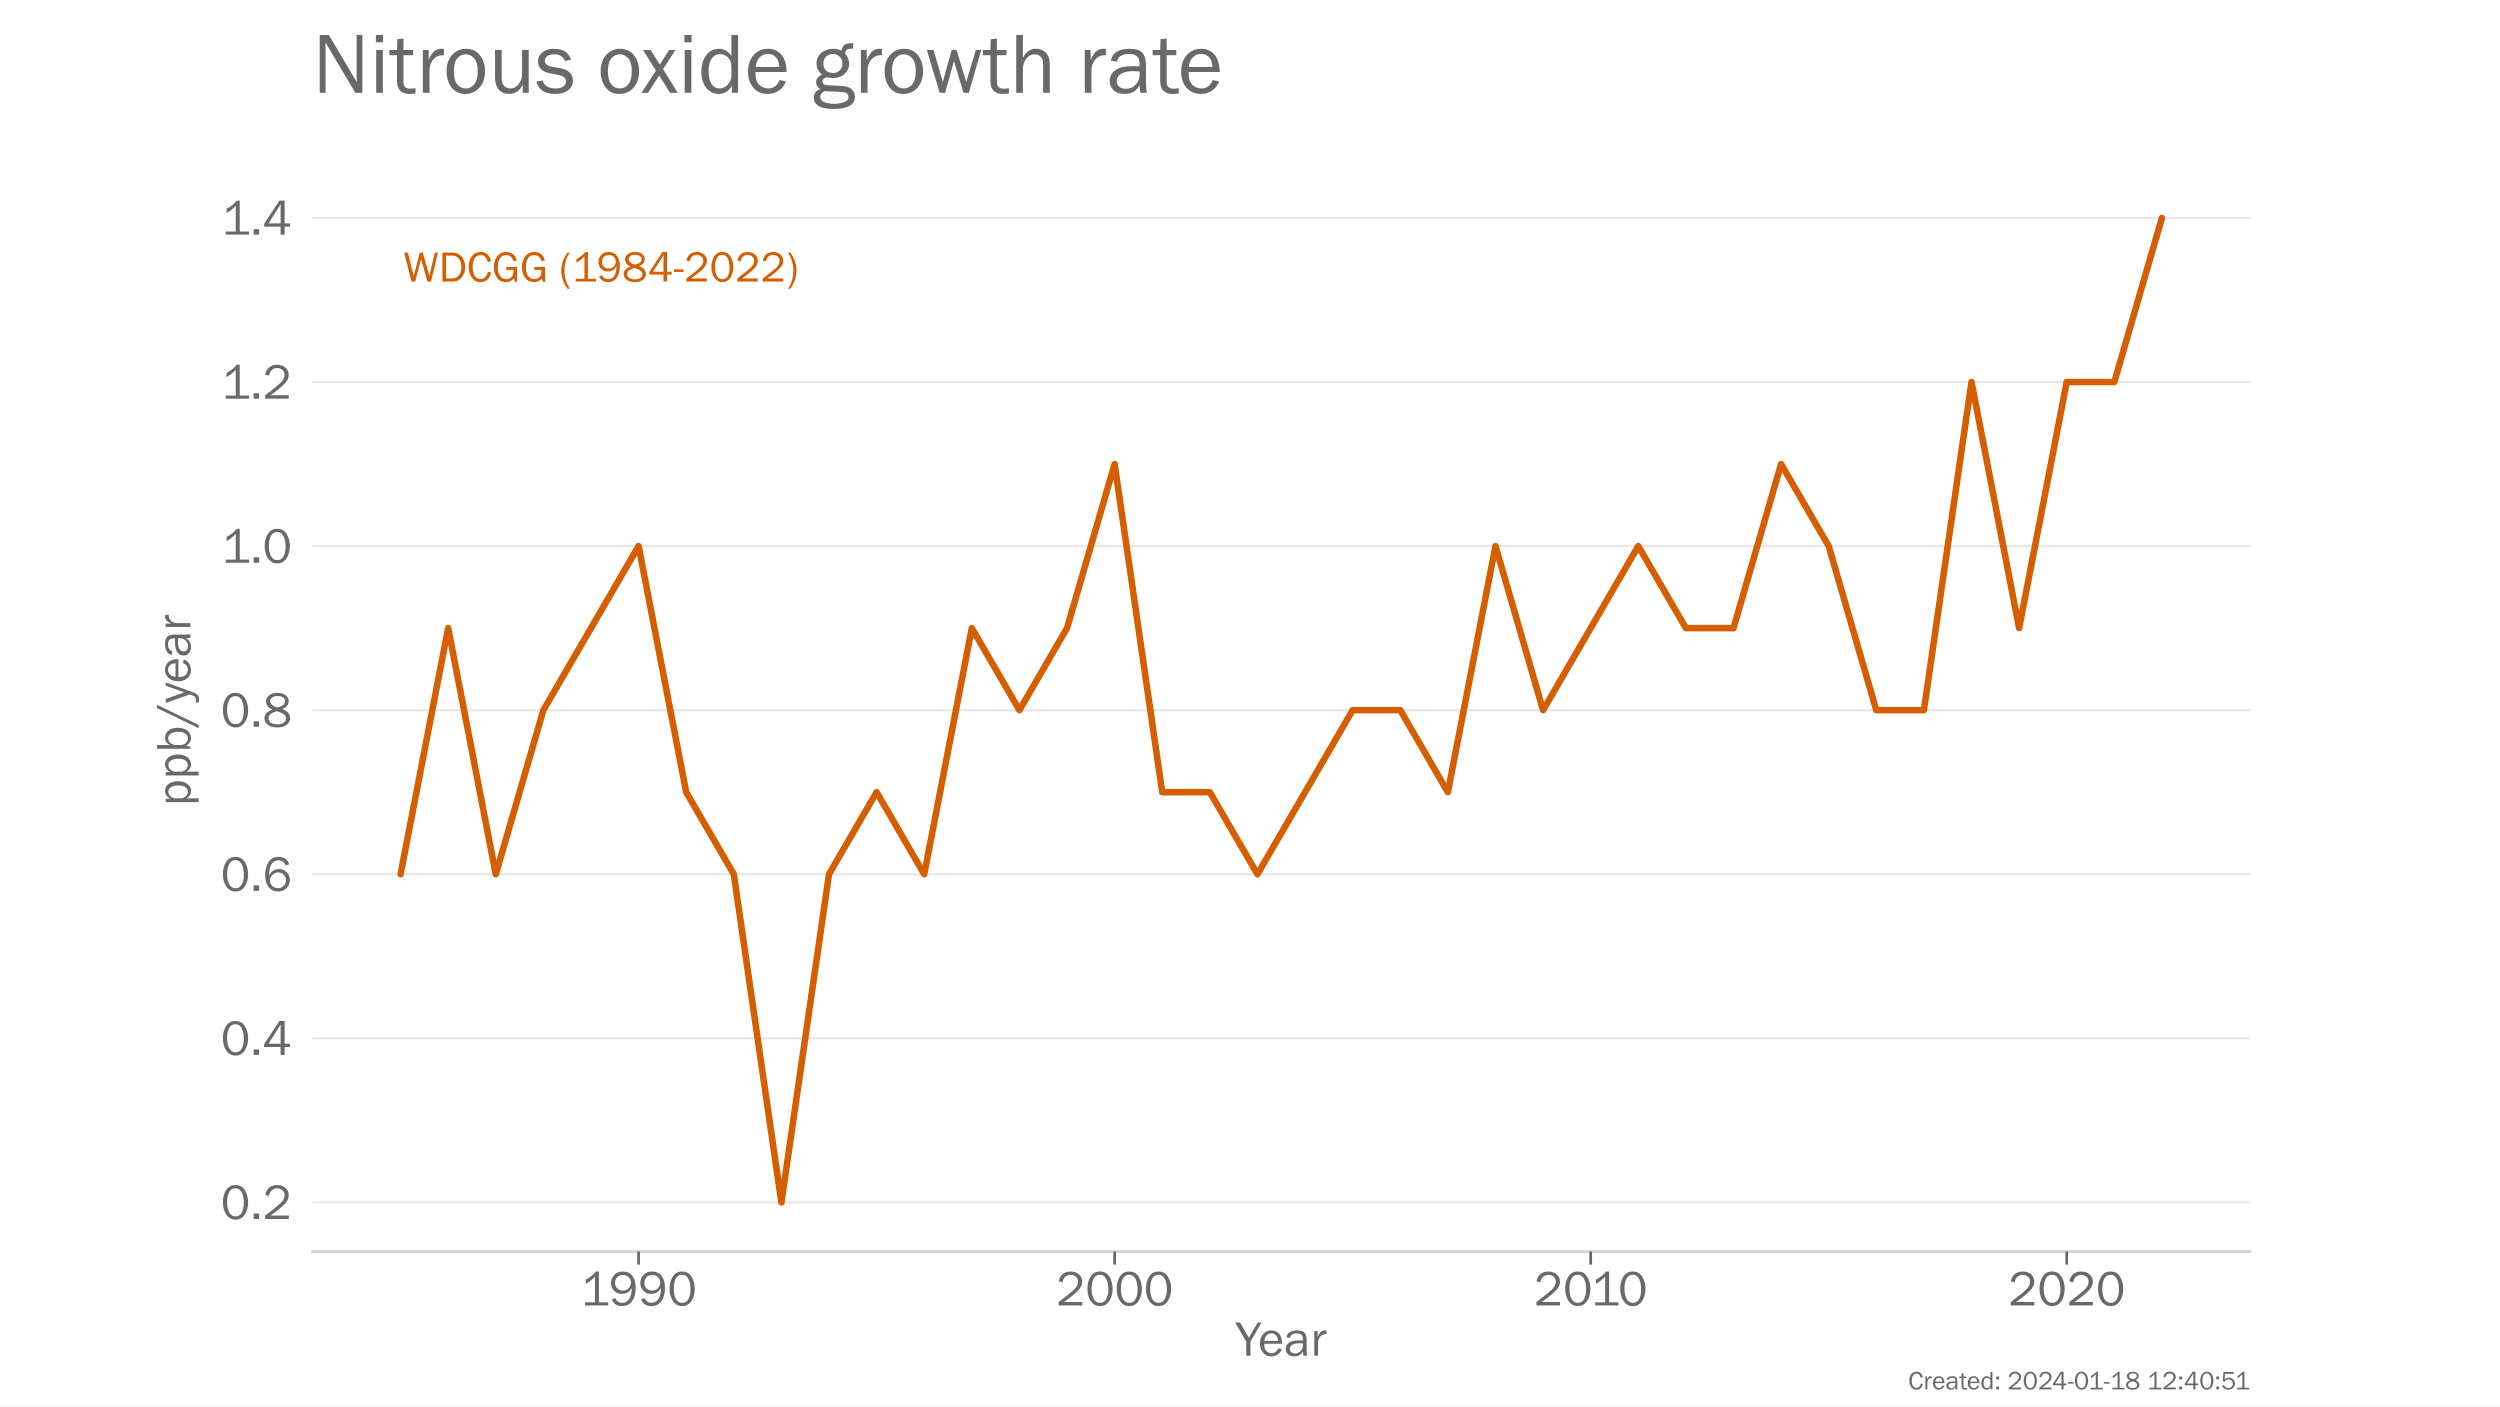
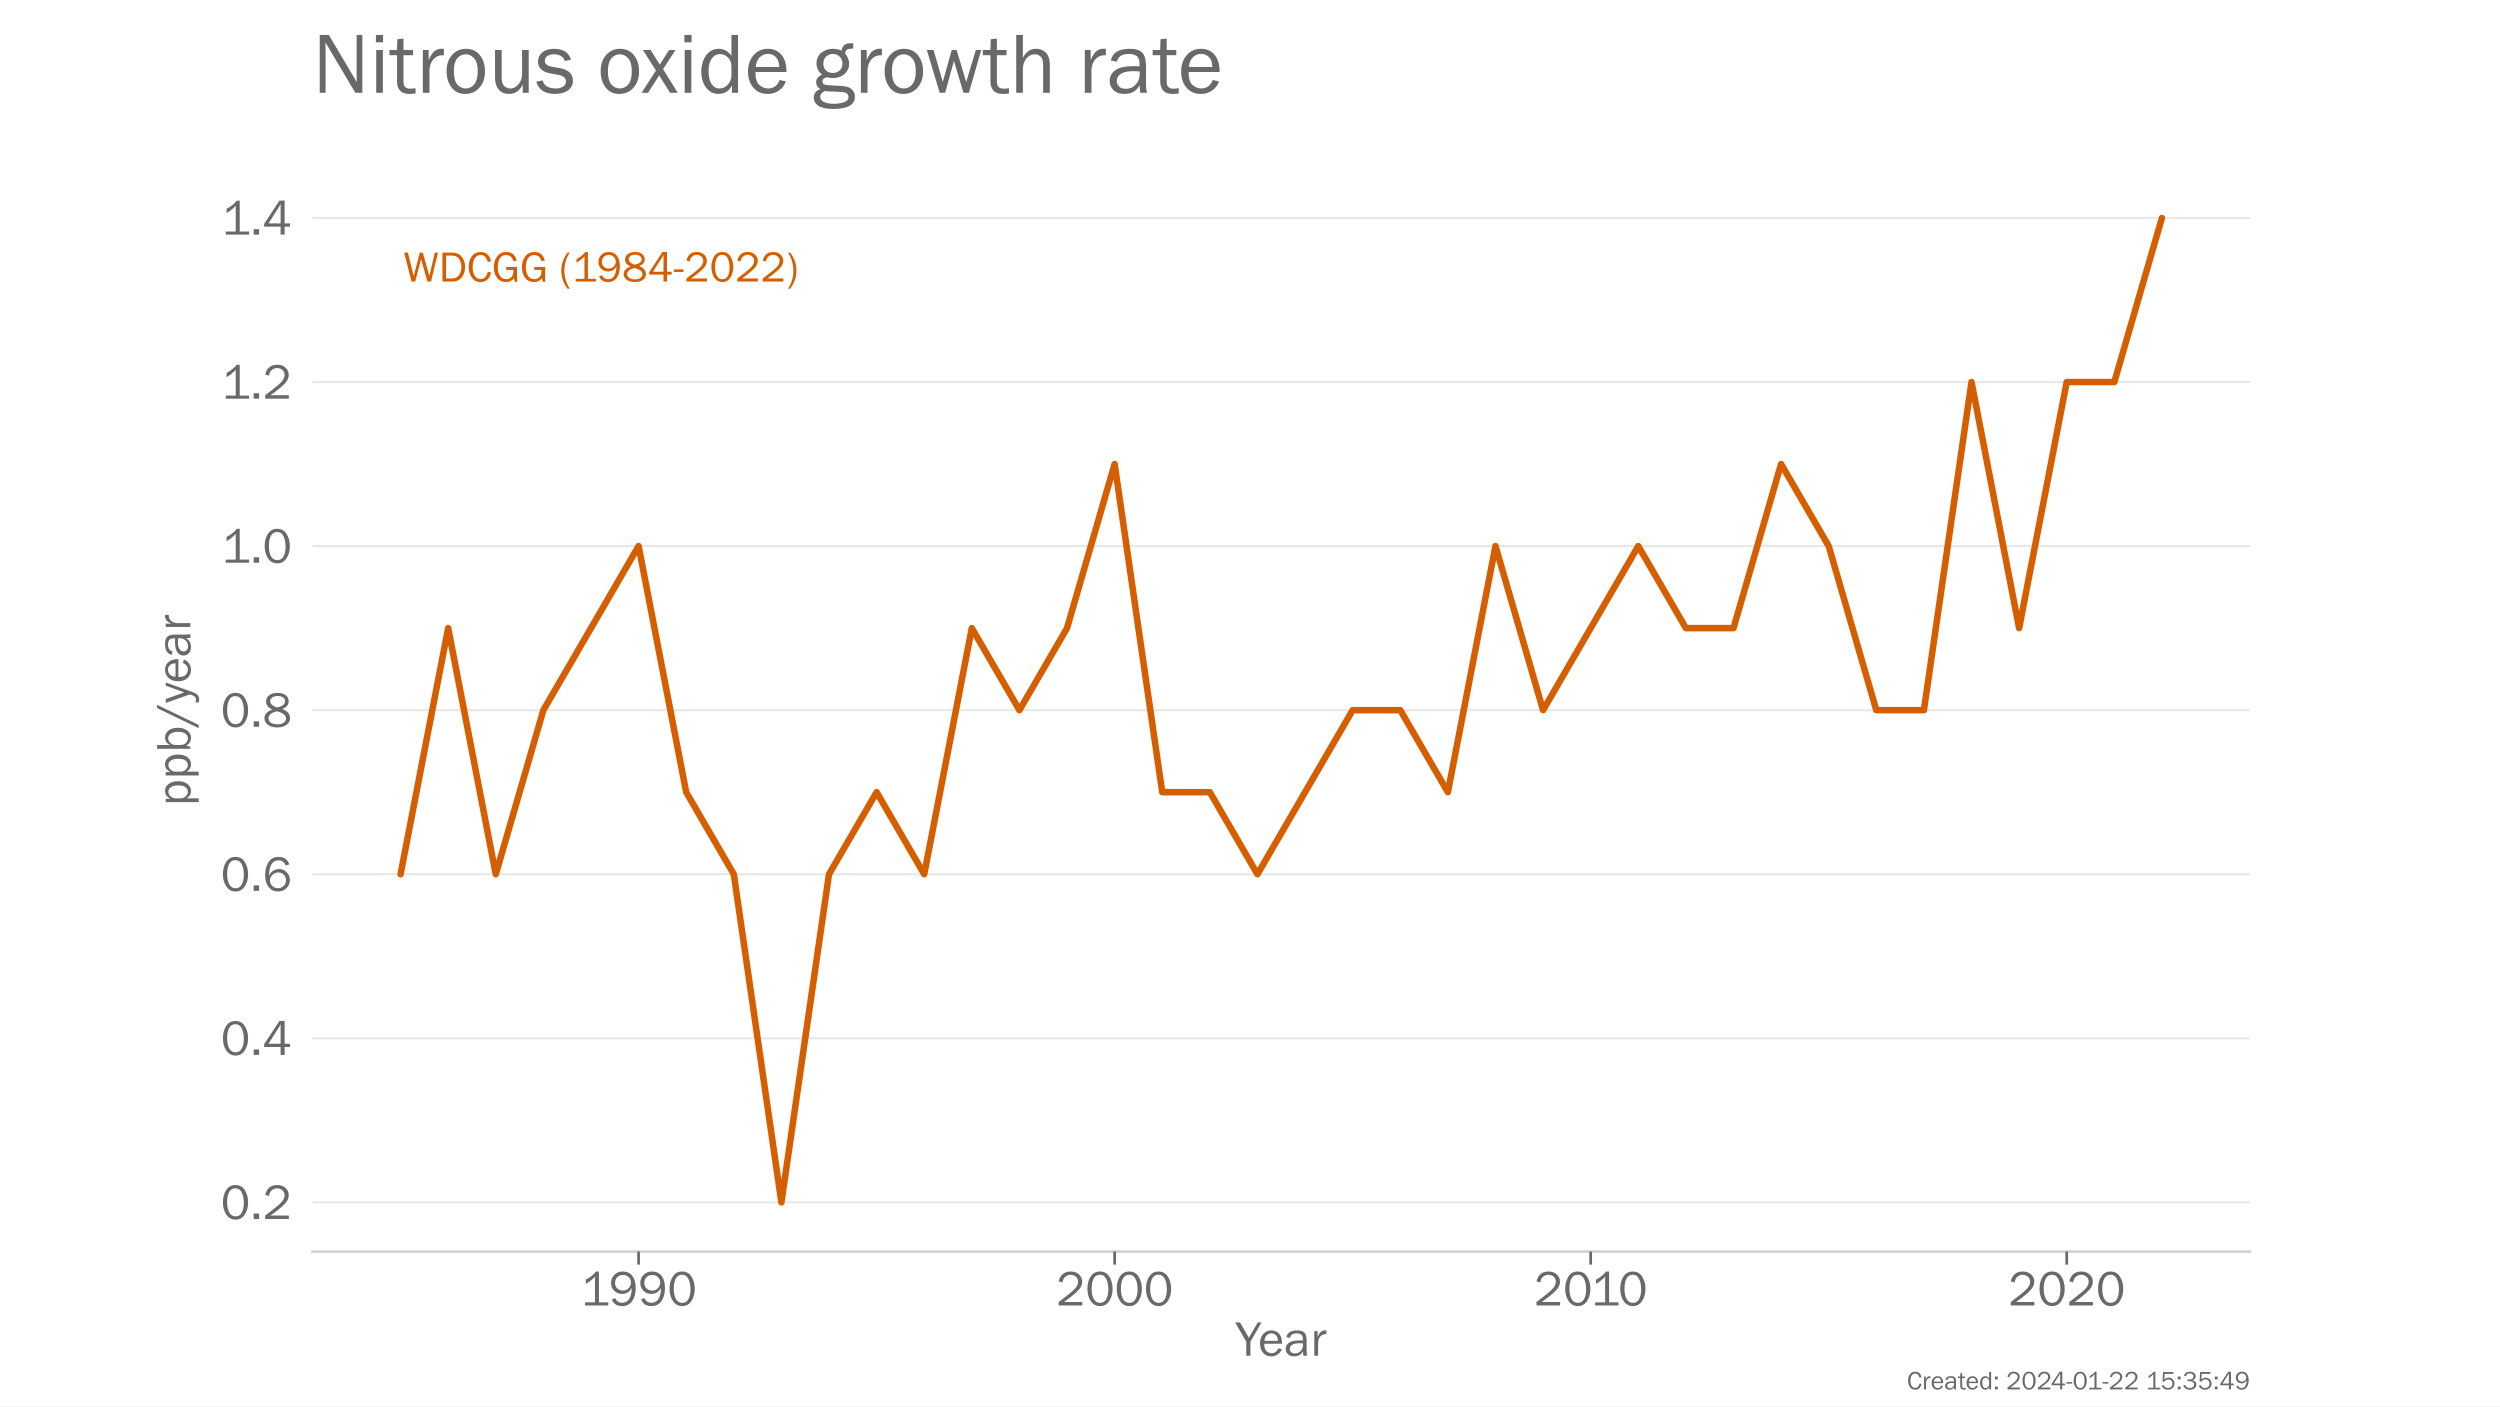
<svg xmlns="http://www.w3.org/2000/svg" xmlns:xlink="http://www.w3.org/1999/xlink" height="648pt" version="1.1" viewBox="0 0 1152 648" width="1152pt">
  <defs>
    <style type="text/css">*{stroke-linecap:butt;stroke-linejoin:round;}</style>
  </defs>
  <g id="figure_1">
    <g id="patch_1">
      <path d="M 0 648  L 1152 648  L 1152 0  L 0 0  z " style="fill:#ffffff;" />
    </g>
    <g id="axes_1">
      <g id="patch_2">
        <path d="M 144 576.72  L 1036.8 576.72  L 1036.8 77.76  L 144 77.76  z " style="fill:none;" />
      </g>
      <g id="patch_3">
        <path d="M 144 576.72  L 1036.8 576.72  " style="fill:none;stroke:#d3d3d3;stroke-linecap:square;stroke-linejoin:miter;stroke-width:1.25;" />
      </g>
      <g id="matplotlib.axis_1">
        <g id="xtick_1">
          <g id="line2d_1">
            <defs>
-               <path d="M 0 0  L 0 6  " id="m89093db802" style="stroke:#696969;stroke-width:1.25;" />
+               <path d="M 0 0  L 0 6  " id="m2afaa3d322" style="stroke:#696969;stroke-width:1.25;" />
            </defs>
            <g>
-               <use style="fill:#696969;stroke:#696969;stroke-width:1.25;" x="294.262" xlink:href="#m89093db802" y="576.72" />
+               <use style="fill:#696969;stroke:#696969;stroke-width:1.25;" x="294.262" xlink:href="#m2afaa3d322" y="576.72" />
            </g>
          </g>
          <g id="text_1">
            <g style="fill:#696969;" transform="translate(267.4458 601.5509)scale(0.23 -0.23)">
              <defs>
                <path d="M 55.859 6.203  L 55.859 0  L 9.188 0  L 9.188 6.203  L 29.203 6.203  L 29.203 57.672  Q 20.359 48.438 10.844 43.266  L 10.844 51.656  Q 23.969 58.547 31.203 68.016  L 37.156 68.016  L 37.156 6.203  z " id="FranklinGothic-Book-49" />
                <path d="M 5.719 12.156  L 12.406 14.594  Q 16.547 5.375 26.375 5.375  Q 35.891 5.375 40.703 13.375  Q 45.516 21.391 45.656 35.109  Q 39.109 23.094 25.984 23.094  Q 16.703 23.094 10.406 29.422  Q 4.109 35.75 4.109 45.062  Q 4.109 54.547 10.719 61.281  Q 17.328 68.016 27.594 68.016  Q 40.141 68.016 46.828 59.203  Q 53.516 50.391 53.516 34.969  Q 53.516 18.75 46.438 8.719  Q 39.359 -1.312 26.266 -1.312  Q 10.984 -1.312 5.719 12.156  z M 27.828 29.781  Q 34.719 29.781 39.375 34.594  Q 44.047 39.406 44.047 45.844  Q 44.047 52.094 39.625 56.578  Q 35.203 61.078 27.984 61.078  Q 20.656 61.078 16.406 56.469  Q 12.156 51.859 12.156 45.219  Q 12.156 38.094 16.859 33.938  Q 21.578 29.781 27.828 29.781  z " id="FranklinGothic-Book-57" />
                <path d="M 29.391 -1.312  Q 17.875 -1.312 10.984 8.672  Q 4.109 18.656 4.109 33.453  Q 4.109 48 10.641 58  Q 17.188 68.016 29.156 68.016  Q 41.656 68.016 48.125 57.562  Q 54.594 47.125 54.594 33.062  Q 54.594 19.281 47.953 8.984  Q 41.312 -1.312 29.391 -1.312  z M 29.438 5.219  Q 37.891 5.219 41.938 12.859  Q 46 20.516 46 32.078  Q 46 44.734 41.844 53.125  Q 37.703 61.531 29.047 61.531  Q 20.703 61.531 16.625 53.859  Q 12.547 46.188 12.547 33.688  Q 12.547 20.703 16.844 12.953  Q 21.141 5.219 29.438 5.219  z " id="FranklinGothic-Book-48" />
              </defs>
              <use xlink:href="#FranklinGothic-Book-49" />
              <use x="57.268" xlink:href="#FranklinGothic-Book-57" />
              <use x="115.91" xlink:href="#FranklinGothic-Book-57" />
              <use x="174.553" xlink:href="#FranklinGothic-Book-48" />
            </g>
          </g>
        </g>
        <g id="xtick_2">
          <g id="line2d_2">
            <g>
-               <use style="fill:#696969;stroke:#696969;stroke-width:1.25;" x="513.624" xlink:href="#m89093db802" y="576.72" />
+               <use style="fill:#696969;stroke:#696969;stroke-width:1.25;" x="513.624" xlink:href="#m2afaa3d322" y="576.72" />
            </g>
          </g>
          <g id="text_2">
            <g style="fill:#696969;" transform="translate(486.6489 601.5509)scale(0.23 -0.23)">
              <defs>
                <path d="M 52.484 6.938  L 52.484 0  L 5.172 0  L 5.172 6.938  Q 33.203 27.938 38.594 34.594  Q 44 41.266 44 47.797  Q 44 53.906 39.453 57.656  Q 34.906 61.422 29 61.422  Q 22.906 61.422 18.219 57.297  Q 13.531 53.172 12.938 46.094  L 5.172 48.438  Q 10.062 68.016 29.109 68.016  Q 39.406 68.016 45.844 62.156  Q 52.297 56.297 52.297 47.859  Q 52.297 42.047 49.234 36.672  Q 46.188 31.297 37.688 23.828  Q 29.203 16.359 15.719 6.938  z " id="FranklinGothic-Book-50" />
              </defs>
              <use xlink:href="#FranklinGothic-Book-50" />
              <use x="58.643" xlink:href="#FranklinGothic-Book-48" />
              <use x="117.285" xlink:href="#FranklinGothic-Book-48" />
              <use x="175.928" xlink:href="#FranklinGothic-Book-48" />
            </g>
          </g>
        </g>
        <g id="xtick_3">
          <g id="line2d_3">
            <g>
-               <use style="fill:#696969;stroke:#696969;stroke-width:1.25;" x="732.985" xlink:href="#m89093db802" y="576.72" />
+               <use style="fill:#696969;stroke:#696969;stroke-width:1.25;" x="732.985" xlink:href="#m2afaa3d322" y="576.72" />
            </g>
          </g>
          <g id="text_3">
            <g style="fill:#696969;" transform="translate(706.8151 601.5509)scale(0.23 -0.23)">
              <use xlink:href="#FranklinGothic-Book-50" />
              <use x="58.643" xlink:href="#FranklinGothic-Book-48" />
              <use x="113.535" xlink:href="#FranklinGothic-Book-49" />
              <use x="168.928" xlink:href="#FranklinGothic-Book-48" />
            </g>
          </g>
        </g>
        <g id="xtick_4">
          <g id="line2d_4">
            <g>
-               <use style="fill:#696969;stroke:#696969;stroke-width:1.25;" x="952.346" xlink:href="#m89093db802" y="576.72" />
+               <use style="fill:#696969;stroke:#696969;stroke-width:1.25;" x="952.346" xlink:href="#m2afaa3d322" y="576.72" />
            </g>
          </g>
          <g id="text_4">
            <g style="fill:#696969;" transform="translate(925.3713 601.5509)scale(0.23 -0.23)">
              <use xlink:href="#FranklinGothic-Book-50" />
              <use x="58.643" xlink:href="#FranklinGothic-Book-48" />
              <use x="117.285" xlink:href="#FranklinGothic-Book-50" />
              <use x="175.928" xlink:href="#FranklinGothic-Book-48" />
            </g>
          </g>
        </g>
        <g id="text_5">
          <g style="fill:#696969;" transform="translate(569.3658 624.7128)scale(0.23 -0.23)">
            <defs>
              <path d="M 52 66.656  L 29.688 28.031  L 29.688 0  L 21.344 0  L 21.344 28.031  L -0.984 66.656  L 8.844 66.656  L 26.562 35.984  L 44.391 66.656  z " id="FranklinGothic-Book-89" />
              <path d="M 40.234 14.703  L 47.359 13.234  Q 45.406 6.938 39.734 2.812  Q 34.078 -1.312 26.422 -1.312  Q 16.312 -1.312 10.062 5.781  Q 3.812 12.891 3.812 24.422  Q 3.812 36.188 10.297 43.438  Q 16.797 50.688 26.609 50.688  Q 36.281 50.688 42.156 44  Q 48.047 37.312 48.188 23.969  L 12.359 23.969  Q 12.359 12.797 17.047 8.891  Q 21.734 4.984 26.953 4.984  Q 36.375 4.984 40.234 14.703  z M 39.797 29.688  Q 39.703 33.844 38.422 37.062  Q 37.156 40.281 34.125 42.547  Q 31.109 44.828 26.859 44.828  Q 21.141 44.828 17.156 40.719  Q 13.188 36.625 12.703 29.688  z " id="FranklinGothic-Book-101" />
              <path d="M 46.297 0  L 38.672 0  Q 38.234 2.344 37.797 8.891  Q 32.719 -1.312 20.516 -1.312  Q 12.203 -1.312 7.766 3.078  Q 3.328 7.469 3.328 13.625  Q 3.328 21.094 9.672 25.906  Q 16.016 30.719 31.25 30.719  Q 33.297 30.719 37.797 30.516  Q 37.797 36.375 36.891 38.984  Q 35.984 41.609 33.047 43.172  Q 30.125 44.734 25.344 44.734  Q 13.672 44.734 11.766 35.844  L 4.688 37.062  Q 7.281 50.688 26.469 50.688  Q 36.672 50.688 40.938 46.172  Q 45.219 41.656 45.219 30.516  L 45.219 9.578  Q 45.219 4.344 46.297 0  z M 37.797 24.656  Q 33.109 24.953 30.672 24.953  Q 21.578 24.953 16.547 21.969  Q 11.531 19 11.531 13.281  Q 11.531 9.672 14.234 7.125  Q 16.938 4.594 22.078 4.594  Q 29 4.594 33.469 9.625  Q 37.938 14.656 37.938 21.438  Q 37.938 22.797 37.797 24.656  z " id="FranklinGothic-Book-97" />
              <path d="M 15.328 0  L 7.672 0  L 7.672 49.312  L 14.406 49.312  L 14.406 37.797  Q 17.969 45.953 21.547 48.359  Q 25.141 50.781 28.906 50.781  Q 30.078 50.781 31.938 50.594  L 31.938 43.266  L 30.375 43.266  Q 24.031 43.266 19.828 38.531  Q 15.625 33.797 15.328 26.078  z " id="FranklinGothic-Book-114" />
            </defs>
            <use xlink:href="#FranklinGothic-Book-89" />
            <use x="45.025" xlink:href="#FranklinGothic-Book-101" />
            <use x="97.076" xlink:href="#FranklinGothic-Book-97" />
            <use x="149.957" xlink:href="#FranklinGothic-Book-114" />
          </g>
        </g>
      </g>
      <g id="matplotlib.axis_2">
        <g id="ytick_1">
          <g id="line2d_5">
-             <path clip-path="url(#pbe917a6048)" d="M 144 554.04  L 1036.8 554.04  " style="fill:none;stroke:#d3d3d3;stroke-linecap:round;stroke-opacity:0.5;" />
+             <path clip-path="url(#pf02533c7b8)" d="M 144 554.04  L 1036.8 554.04  " style="fill:none;stroke:#d3d3d3;stroke-linecap:round;stroke-opacity:0.5;" />
          </g>
          <g id="text_6">
            <g style="fill:#696969;" transform="translate(101.7753 561.7055)scale(0.23 -0.23)">
              <defs>
                <path d="M 17.969 10.938  L 17.969 0  L 7.078 0  L 7.078 10.938  z " id="FranklinGothic-Book-46" />
              </defs>
              <use xlink:href="#FranklinGothic-Book-48" />
              <use x="58.643" xlink:href="#FranklinGothic-Book-46" />
              <use x="83.643" xlink:href="#FranklinGothic-Book-50" />
            </g>
          </g>
        </g>
        <g id="ytick_2">
          <g id="line2d_6">
-             <path clip-path="url(#pbe917a6048)" d="M 144 478.44  L 1036.8 478.44  " style="fill:none;stroke:#d3d3d3;stroke-linecap:round;stroke-opacity:0.5;" />
+             <path clip-path="url(#pf02533c7b8)" d="M 144 478.44  L 1036.8 478.44  " style="fill:none;stroke:#d3d3d3;stroke-linecap:round;stroke-opacity:0.5;" />
          </g>
          <g id="text_7">
            <g style="fill:#696969;" transform="translate(101.7753 486.1055)scale(0.23 -0.23)">
              <defs>
                <path d="M 44.094 0  L 36.031 0  L 36.031 15.875  L 3.078 15.875  L 3.078 21.484  L 33.641 68.062  L 44.094 68.062  L 44.094 22.469  L 54.891 22.469  L 54.891 15.875  L 44.094 15.875  z M 36.031 22.469  L 36.031 54  Q 36.031 57.422 36.188 61.375  Q 34.078 57.516 32.562 55.125  L 11.766 22.469  z " id="FranklinGothic-Book-52" />
              </defs>
              <use xlink:href="#FranklinGothic-Book-48" />
              <use x="58.643" xlink:href="#FranklinGothic-Book-46" />
              <use x="83.643" xlink:href="#FranklinGothic-Book-52" />
            </g>
          </g>
        </g>
        <g id="ytick_3">
          <g id="line2d_7">
-             <path clip-path="url(#pbe917a6048)" d="M 144 402.84  L 1036.8 402.84  " style="fill:none;stroke:#d3d3d3;stroke-linecap:round;stroke-opacity:0.5;" />
+             <path clip-path="url(#pf02533c7b8)" d="M 144 402.84  L 1036.8 402.84  " style="fill:none;stroke:#d3d3d3;stroke-linecap:round;stroke-opacity:0.5;" />
          </g>
          <g id="text_8">
            <g style="fill:#696969;" transform="translate(101.7753 410.5055)scale(0.23 -0.23)">
              <defs>
                <path d="M 53.562 53.031  L 46.047 50.984  Q 42.188 61.141 31.984 61.141  Q 13.234 61.141 12.797 30.125  Q 15.766 37.016 21.234 40.328  Q 26.703 43.656 32.812 43.656  Q 42.094 43.656 48.359 37.188  Q 54.641 30.719 54.641 21.688  Q 54.641 12.312 47.969 5.5  Q 41.312 -1.312 30.906 -1.312  Q 19.094 -1.312 12.078 7.594  Q 5.078 16.5 5.078 31.844  Q 5.078 46.828 11.688 57.422  Q 18.312 68.016 32.172 68.016  Q 48.141 68.016 53.562 53.031  z M 30.766 5.375  Q 37.844 5.375 42.359 10.031  Q 46.875 14.703 46.875 21.234  Q 46.875 27.688 42.453 32.297  Q 38.031 36.922 31.5 36.922  Q 24.75 36.922 19.719 32.078  Q 14.703 27.25 14.703 20.75  Q 14.703 14.75 19.188 10.062  Q 23.688 5.375 30.766 5.375  z " id="FranklinGothic-Book-54" />
              </defs>
              <use xlink:href="#FranklinGothic-Book-48" />
              <use x="58.643" xlink:href="#FranklinGothic-Book-46" />
              <use x="83.643" xlink:href="#FranklinGothic-Book-54" />
            </g>
          </g>
        </g>
        <g id="ytick_4">
          <g id="line2d_8">
-             <path clip-path="url(#pbe917a6048)" d="M 144 327.24  L 1036.8 327.24  " style="fill:none;stroke:#d3d3d3;stroke-linecap:round;stroke-opacity:0.5;" />
+             <path clip-path="url(#pf02533c7b8)" d="M 144 327.24  L 1036.8 327.24  " style="fill:none;stroke:#d3d3d3;stroke-linecap:round;stroke-opacity:0.5;" />
          </g>
          <g id="text_9">
            <g style="fill:#696969;" transform="translate(101.7753 334.9055)scale(0.23 -0.23)">
              <defs>
                <path d="M 19.484 34.578  Q 6.844 40.094 6.844 50.594  Q 6.844 58.203 13.141 63.109  Q 19.438 68.016 29.828 68.016  Q 40.094 68.016 46.141 63.297  Q 52.203 58.594 52.203 50.984  Q 52.203 40.375 39.266 35.797  Q 49.703 30.953 52.359 26.453  Q 55.031 21.969 55.031 17.484  Q 55.031 9.469 48.219 4.078  Q 41.406 -1.312 29.734 -1.312  Q 17.281 -1.312 10.438 4.172  Q 3.609 9.672 3.609 17.234  Q 3.609 28.516 19.484 34.578  z M 29.594 38.719  Q 37.984 40.969 41.453 43.891  Q 44.922 46.828 44.922 51.219  Q 44.922 56.344 40.797 59  Q 36.672 61.672 29.938 61.672  Q 23.484 61.672 19.375 58.859  Q 15.281 56.062 15.281 51.312  Q 15.281 46.625 19.844 43.203  Q 24.422 39.797 29.594 38.719  z M 28.656 31.062  Q 11.766 27.047 11.766 16.938  Q 11.766 11.672 16.375 8.328  Q 21 4.984 29.984 4.984  Q 37.594 4.984 42.234 8.25  Q 46.875 11.531 46.875 16.609  Q 46.875 26.312 28.656 31.062  z " id="FranklinGothic-Book-56" />
              </defs>
              <use xlink:href="#FranklinGothic-Book-48" />
              <use x="58.643" xlink:href="#FranklinGothic-Book-46" />
              <use x="83.643" xlink:href="#FranklinGothic-Book-56" />
            </g>
          </g>
        </g>
        <g id="ytick_5">
          <g id="line2d_9">
-             <path clip-path="url(#pbe917a6048)" d="M 144 251.64  L 1036.8 251.64  " style="fill:none;stroke:#d3d3d3;stroke-linecap:round;stroke-opacity:0.5;" />
+             <path clip-path="url(#pf02533c7b8)" d="M 144 251.64  L 1036.8 251.64  " style="fill:none;stroke:#d3d3d3;stroke-linecap:round;stroke-opacity:0.5;" />
          </g>
          <g id="text_10">
            <g style="fill:#696969;" transform="translate(101.9191 259.3055)scale(0.23 -0.23)">
              <use xlink:href="#FranklinGothic-Book-49" />
              <use x="58.018" xlink:href="#FranklinGothic-Book-46" />
              <use x="83.018" xlink:href="#FranklinGothic-Book-48" />
            </g>
          </g>
        </g>
        <g id="ytick_6">
          <g id="line2d_10">
-             <path clip-path="url(#pbe917a6048)" d="M 144 176.04  L 1036.8 176.04  " style="fill:none;stroke:#d3d3d3;stroke-linecap:round;stroke-opacity:0.5;" />
+             <path clip-path="url(#pf02533c7b8)" d="M 144 176.04  L 1036.8 176.04  " style="fill:none;stroke:#d3d3d3;stroke-linecap:round;stroke-opacity:0.5;" />
          </g>
          <g id="text_11">
            <g style="fill:#696969;" transform="translate(101.9191 183.7055)scale(0.23 -0.23)">
              <use xlink:href="#FranklinGothic-Book-49" />
              <use x="58.018" xlink:href="#FranklinGothic-Book-46" />
              <use x="83.018" xlink:href="#FranklinGothic-Book-50" />
            </g>
          </g>
        </g>
        <g id="ytick_7">
          <g id="line2d_11">
-             <path clip-path="url(#pbe917a6048)" d="M 144 100.44  L 1036.8 100.44  " style="fill:none;stroke:#d3d3d3;stroke-linecap:round;stroke-opacity:0.5;" />
+             <path clip-path="url(#pf02533c7b8)" d="M 144 100.44  L 1036.8 100.44  " style="fill:none;stroke:#d3d3d3;stroke-linecap:round;stroke-opacity:0.5;" />
          </g>
          <g id="text_12">
            <g style="fill:#696969;" transform="translate(101.9191 108.1055)scale(0.23 -0.23)">
              <use xlink:href="#FranklinGothic-Book-49" />
              <use x="58.018" xlink:href="#FranklinGothic-Book-46" />
              <use x="83.018" xlink:href="#FranklinGothic-Book-52" />
            </g>
          </g>
        </g>
        <g id="text_13">
          <g style="fill:#696969;" transform="translate(87.71078 371.3964)rotate(-90)scale(0.23 -0.23)">
            <defs>
              <path d="M 15.328 -16.656  L 7.672 -16.656  L 7.672 49.312  L 14.547 49.312  L 14.547 39.75  Q 19.781 50.688 30.125 50.688  Q 38.875 50.688 44.234 43.375  Q 49.609 36.078 49.609 24.906  Q 49.609 12.844 44.094 5.766  Q 38.578 -1.312 29.938 -1.312  Q 20.656 -1.312 15.328 7.516  z M 15.328 31.781  L 15.328 17.922  Q 16.062 12.312 20.062 8.641  Q 24.078 4.984 28.422 4.984  Q 33.453 4.984 37.328 9.375  Q 41.219 13.766 41.219 24.562  Q 41.219 33.891 37.703 38.938  Q 34.188 44 28.375 44  Q 23.781 44 20.141 40.422  Q 16.5 36.859 15.328 31.781  z " id="FranklinGothic-Book-112" />
              <path d="M 11.375 0  L 7.672 0  L 7.672 66.656  L 15.328 66.656  L 15.328 41.109  Q 20.609 50.688 29.891 50.688  Q 38.375 50.688 44.109 44  Q 49.859 37.312 49.859 24.562  Q 49.859 13.578 44.219 6.125  Q 38.578 -1.312 29.547 -1.312  Q 19.484 -1.312 14.109 8.156  z M 15.328 19.344  Q 15.875 11.766 20 8.344  Q 24.125 4.938 28.719 4.938  Q 34.578 4.938 38.156 10.016  Q 41.75 15.094 41.75 23.922  Q 41.75 33.453 38.281 38.891  Q 34.812 44.344 28.656 44.344  Q 23.828 44.344 19.938 40.453  Q 16.062 36.578 15.328 30.422  z " id="FranklinGothic-Book-98" />
              <path d="M 1.859 -16.656  L -4.688 -16.656  L 35.547 66.656  L 42.094 66.656  z " id="FranklinGothic-Book-47" />
              <path d="M 41.5 49.312  L 21.734 -5.766  Q 17.438 -17.672 8.016 -17.672  Q 5.031 -17.672 1.422 -16.656  L 1.422 -10.641  Q 4.391 -11.328 6.547 -11.328  Q 10.203 -11.328 12.672 -9.219  Q 15.141 -7.125 17.578 0.922  L 0.531 49.312  L 8.344 49.312  L 21.531 12.25  L 35.062 49.312  z " id="FranklinGothic-Book-121" />
            </defs>
            <use xlink:href="#FranklinGothic-Book-112" />
            <use x="53.418" xlink:href="#FranklinGothic-Book-112" />
            <use x="106.836" xlink:href="#FranklinGothic-Book-98" />
            <use x="160.547" xlink:href="#FranklinGothic-Book-47" />
            <use x="205.957" xlink:href="#FranklinGothic-Book-121" />
            <use x="246.086" xlink:href="#FranklinGothic-Book-101" />
            <use x="298.137" xlink:href="#FranklinGothic-Book-97" />
            <use x="351.018" xlink:href="#FranklinGothic-Book-114" />
          </g>
        </g>
      </g>
      <g id="text_14">
        <g style="fill:#696969;" transform="translate(144 42.76)scale(0.4 -0.4)">
          <defs>
            <path d="M 57.422 0  L 49.312 0  L 14.844 58.109  L 14.938 53.719  Q 15.094 51.219 15.094 49.516  L 15.094 0  L 8.344 0  L 8.344 66.656  L 18.797 66.656  L 51.031 12.312  L 50.922 16.938  Q 50.828 19.672 50.828 21.781  L 50.828 66.656  L 57.422 66.656  z " id="FranklinGothic-Book-78" />
            <path d="M 15.578 66.656  L 15.578 58.156  L 7.328 58.156  L 7.328 66.656  z M 15.328 49.312  L 15.328 0  L 7.672 0  L 7.672 49.312  z " id="FranklinGothic-Book-105" />
            <path d="M 30.031 5.281  L 30.031 -0.781  Q 25.984 -1.312 23 -1.312  Q 8.688 -1.312 8.688 13.625  L 8.688 43.312  L -0.047 43.312  L -0.047 49.312  L 8.688 49.312  L 9.031 61.719  L 16.156 62.406  L 16.156 49.312  L 27.203 49.312  L 27.203 43.312  L 16.156 43.312  L 16.156 12.359  Q 16.156 4.734 24.078 4.734  Q 26.703 4.734 30.031 5.281  z " id="FranklinGothic-Book-116" />
            <path d="M 25.344 -1.312  Q 15.188 -1.312 9.5 6.203  Q 3.812 13.719 3.812 24.859  Q 3.812 36.625 10.203 43.656  Q 16.609 50.688 26.125 50.688  Q 36.328 50.688 42.203 43.281  Q 48.094 35.891 48.094 24.812  Q 48.094 13.281 41.75 5.984  Q 35.406 -1.312 25.344 -1.312  z M 25.922 4.984  Q 31.781 4.984 35.734 9.812  Q 39.703 14.656 39.703 24.859  Q 39.703 35.109 35.547 39.719  Q 31.391 44.344 25.828 44.344  Q 20.125 44.344 16.156 39.672  Q 12.203 35.016 12.203 24.906  Q 12.203 14.203 16.156 9.594  Q 20.125 4.984 25.922 4.984  z " id="FranklinGothic-Book-111" />
            <path d="M 46.484 0  L 39.594 0  L 39.594 9.422  Q 34.328 -1.312 23.875 -1.312  Q 16.312 -1.312 11.984 3.656  Q 7.672 8.641 7.672 17.828  L 7.672 49.312  L 15.328 49.312  L 15.328 17.828  Q 15.328 10.5 18.375 7.734  Q 21.438 4.984 25.094 4.984  Q 28.812 4.984 31.812 7.078  Q 34.812 9.188 36.812 13.062  Q 38.812 16.938 38.812 21.531  L 38.812 49.312  L 46.484 49.312  z " id="FranklinGothic-Book-117" />
            <path d="M 1.031 12.797  L 8.344 14.312  Q 10.797 4.984 23.781 4.984  Q 28.562 4.984 31.875 7.125  Q 35.203 9.281 35.203 13.188  Q 35.203 19 26.766 20.562  L 16.359 22.516  Q 10.25 23.688 6.641 27.094  Q 3.031 30.516 3.031 36.141  Q 3.031 42.328 7.953 46.5  Q 12.891 50.688 21.234 50.688  Q 37.312 50.688 41.062 38.141  L 34.031 36.625  Q 31 44.344 21.578 44.344  Q 16.891 44.344 13.891 42.406  Q 10.891 40.484 10.891 37.016  Q 10.891 31.547 18.562 30.125  L 28.172 28.422  Q 43.266 25.688 43.266 13.812  Q 43.266 7.031 37.641 2.859  Q 32.031 -1.312 22.703 -1.312  Q 5.172 -1.312 1.031 12.797  z " id="FranklinGothic-Book-115" />
            <path id="FranklinGothic-Book-32" />
            <path d="M 42.047 0  L 33.203 0  L 20.656 20.016  L 7.812 0  L 0.344 0  L 16.938 25.594  L 1.953 49.312  L 10.797 49.312  L 21.344 32.469  L 32.078 49.312  L 39.453 49.312  L 25.094 27.25  z " id="FranklinGothic-Book-120" />
            <path d="M 46.188 66.656  L 46.188 0  L 39.203 0  L 39.203 8.453  Q 34.031 -1.312 23.641 -1.312  Q 14.984 -1.312 9.422 5.938  Q 3.859 13.188 3.859 24.266  Q 3.859 35.594 9.375 43.141  Q 14.891 50.688 24.031 50.688  Q 32.906 50.688 38.531 42.578  L 38.531 66.656  z M 38.531 30.281  Q 38.531 36.766 34.562 40.672  Q 30.609 44.578 25.344 44.578  Q 19.625 44.578 15.938 39.5  Q 12.25 34.422 12.25 25.25  Q 12.25 15.328 15.641 10.156  Q 19.047 4.984 24.953 4.984  Q 30.328 4.984 34.422 9.469  Q 38.531 13.969 38.531 20.016  z " id="FranklinGothic-Book-100" />
            <path d="M 47.953 57.031  L 47.953 50.922  Q 42.672 50.922 40.891 49.703  Q 39.109 48.484 38.531 45.312  Q 43.266 39.844 43.266 33.406  Q 43.266 26.656 38.109 21.828  Q 32.953 17 24.266 17  Q 22.312 17 20.906 17.281  Q 18.219 17.828 17.531 17.828  Q 16.219 17.828 14.359 16.531  Q 12.5 15.234 12.5 13.188  Q 12.5 10.25 15.188 9.375  Q 17.875 8.5 27.828 8.25  Q 36.281 8.016 40.312 7.109  Q 44.344 6.203 47.125 3.094  Q 49.906 0 49.906 -4.5  Q 49.906 -18.609 25.094 -18.609  Q 13.328 -18.609 7.938 -15.062  Q 2.547 -11.531 2.547 -5.609  Q 2.547 1.562 10.062 4.25  Q 5.219 7.422 5.219 12.203  Q 5.219 17.922 12.062 20.953  Q 5.672 26.125 5.672 33.984  Q 5.672 41.312 11.141 46  Q 16.609 50.688 24.469 50.688  Q 30.031 50.688 34.578 48.578  Q 35.297 53.422 37.953 55.266  Q 40.625 57.125 46.047 57.125  Q 46.578 57.125 47.953 57.031  z M 24.516 22.859  Q 29.391 22.859 32.469 25.859  Q 35.547 28.859 35.547 33.641  Q 35.547 38.531 32.344 41.625  Q 29.156 44.734 24.609 44.734  Q 20.266 44.734 16.891 41.828  Q 13.531 38.922 13.531 33.547  Q 13.531 28.766 16.547 25.812  Q 19.578 22.859 24.516 22.859  z M 15.328 2  Q 9.969 -0.344 9.969 -4.781  Q 9.969 -8.547 14.375 -10.625  Q 18.797 -12.703 25.641 -12.703  Q 31.984 -12.703 37.25 -10.906  Q 42.531 -9.125 42.531 -4.891  Q 42.531 -2.594 40.969 -1.125  Q 39.406 0.344 36.688 0.734  Q 33.984 1.125 27.25 1.312  Q 19.188 1.516 15.328 2  z " id="FranklinGothic-Book-103" />
            <path d="M 64.5 49.312  L 50.297 0  L 44.094 0  L 33.062 36.625  L 22.953 0  L 16.656 0  L 1.859 49.312  L 9.578 49.312  L 20.266 12.547  L 30.516 49.312  L 36.141 49.312  L 47.219 12.406  L 58.297 49.312  z " id="FranklinGothic-Book-119" />
            <path d="M 46.344 0  L 38.672 0  L 38.672 29.938  Q 38.672 35.203 38.016 37.844  Q 37.359 40.484 34.891 42.406  Q 32.422 44.344 29.203 44.344  Q 23.297 44.344 19.312 39.5  Q 15.328 34.672 15.328 26.562  L 15.328 0  L 7.672 0  L 7.672 66.656  L 15.328 66.656  L 15.328 40.234  Q 20.562 50.688 30.281 50.688  Q 34.625 50.688 38.016 48.969  Q 41.406 47.266 43.203 44.484  Q 45.016 41.703 45.672 38.984  Q 46.344 36.281 46.344 29.938  z " id="FranklinGothic-Book-104" />
          </defs>
          <use xlink:href="#FranklinGothic-Book-78" />
          <use x="65.723" xlink:href="#FranklinGothic-Book-105" />
          <use x="88.672" xlink:href="#FranklinGothic-Book-116" />
          <use x="119.434" xlink:href="#FranklinGothic-Book-114" />
          <use x="150.643" xlink:href="#FranklinGothic-Book-111" />
          <use x="202.596" xlink:href="#FranklinGothic-Book-117" />
          <use x="256.746" xlink:href="#FranklinGothic-Book-115" />
          <use x="303.133" xlink:href="#FranklinGothic-Book-32" />
          <use x="328.133" xlink:href="#FranklinGothic-Book-111" />
          <use x="378.711" xlink:href="#FranklinGothic-Book-120" />
          <use x="421.094" xlink:href="#FranklinGothic-Book-105" />
          <use x="444.043" xlink:href="#FranklinGothic-Book-100" />
          <use x="497.9" xlink:href="#FranklinGothic-Book-101" />
          <use x="549.951" xlink:href="#FranklinGothic-Book-32" />
          <use x="574.951" xlink:href="#FranklinGothic-Book-103" />
          <use x="624.072" xlink:href="#FranklinGothic-Book-114" />
          <use x="655.281" xlink:href="#FranklinGothic-Book-111" />
          <use x="705.859" xlink:href="#FranklinGothic-Book-119" />
          <use x="772.266" xlink:href="#FranklinGothic-Book-116" />
          <use x="803.027" xlink:href="#FranklinGothic-Book-104" />
          <use x="857.031" xlink:href="#FranklinGothic-Book-32" />
          <use x="882.031" xlink:href="#FranklinGothic-Book-114" />
          <use x="914.99" xlink:href="#FranklinGothic-Book-97" />
          <use x="967.871" xlink:href="#FranklinGothic-Book-116" />
          <use x="996.883" xlink:href="#FranklinGothic-Book-101" />
        </g>
      </g>
      <g id="legend_1">
        <g id="line2d_12" />
        <g id="text_15">
          <g style="fill:#d55e00;" transform="translate(185.856 129.7184)scale(0.2 -0.2)">
            <defs>
              <path d="M 79.828 66.656  L 63.766 0  L 55.422 0  L 40.875 51.703  L 27.344 0  L 18.797 0  L 1.906 66.656  L 10.547 66.656  L 23.875 12.641  L 38.031 66.656  L 44.781 66.656  L 60.062 12.641  L 72.516 66.656  z " id="FranklinGothic-Book-87" />
              <path d="M 8.344 0  L 8.344 66.656  L 30.719 66.656  Q 44.828 66.656 52.688 57.031  Q 60.547 47.406 60.547 33.5  Q 60.547 19.391 52.875 9.688  Q 45.219 0 33.453 0  z M 16.703 7.078  L 30.219 7.078  Q 40.969 7.078 46.531 14.5  Q 52.094 21.922 52.094 34.078  Q 52.094 43.953 46.797 51.812  Q 41.5 59.672 30.219 59.672  L 16.703 59.672  z " id="FranklinGothic-Book-68" />
              <path d="M 48.297 22.406  L 55.906 20.703  Q 50.438 -1.312 31.203 -1.312  Q 18.562 -1.312 11.359 8.891  Q 4.156 19.094 4.156 33.984  Q 4.156 49.359 11.672 58.688  Q 19.188 68.016 31.844 68.016  Q 50.594 68.016 55.906 46.578  L 48.047 45.016  Q 43.75 60.938 31.781 60.938  Q 22.953 60.938 18.094 53.531  Q 13.234 46.141 13.234 32.766  Q 13.234 20.516 18.203 13.109  Q 23.188 5.719 31.391 5.719  Q 44.141 5.719 48.297 22.406  z " id="FranklinGothic-Book-67" />
              <path d="M 57.719 33.594  L 57.719 -0.875  L 52.594 -0.875  L 50.297 7.469  Q 44.141 -1.312 31.984 -1.312  Q 18.797 -1.312 11.469 8.594  Q 4.156 18.5 4.156 32.672  Q 4.156 47.797 11.906 57.906  Q 19.672 68.016 33.016 68.016  Q 51.422 68.016 57.031 48.688  L 49.125 46.781  Q 47.406 54.203 42.719 57.562  Q 38.031 60.938 32.469 60.938  Q 22.609 60.938 17.922 52.969  Q 13.234 45.016 13.234 33.016  Q 13.234 20.062 18.484 12.766  Q 23.734 5.469 32.766 5.469  Q 39.797 5.469 44.5 10.125  Q 49.219 14.797 49.219 23  Q 49.219 24.516 49.125 26.609  L 32.625 26.609  L 32.625 33.594  z " id="FranklinGothic-Book-71" />
              <path d="M 24.703 -16.656  L 19.578 -16.656  Q 5.219 2.203 5.219 25.094  Q 5.219 46.969 19.578 66.656  L 24.703 66.656  Q 12.359 48.25 12.359 25  Q 12.359 2.828 24.703 -16.656  z " id="FranklinGothic-Book-40" />
              <path d="M 23.531 27.984  L 23.531 22.016  L 1.469 22.016  L 1.469 27.984  z " id="FranklinGothic-Book-45" />
              <path d="M 4.641 66.656  L 9.719 66.656  Q 24.125 47.797 24.125 24.906  Q 24.125 3.031 9.719 -16.656  L 4.641 -16.656  Q 17 1.766 17 25  Q 17 47.172 4.641 66.656  z " id="FranklinGothic-Book-41" />
            </defs>
            <use xlink:href="#FranklinGothic-Book-87" />
            <use x="81.738" xlink:href="#FranklinGothic-Book-68" />
            <use x="146.436" xlink:href="#FranklinGothic-Book-67" />
            <use x="204.346" xlink:href="#FranklinGothic-Book-71" />
            <use x="269.043" xlink:href="#FranklinGothic-Book-71" />
            <use x="333.74" xlink:href="#FranklinGothic-Book-32" />
            <use x="358.74" xlink:href="#FranklinGothic-Book-40" />
            <use x="388.086" xlink:href="#FranklinGothic-Book-49" />
            <use x="445.354" xlink:href="#FranklinGothic-Book-57" />
            <use x="503.996" xlink:href="#FranklinGothic-Book-56" />
            <use x="563.389" xlink:href="#FranklinGothic-Book-52" />
            <use x="622.031" xlink:href="#FranklinGothic-Book-45" />
            <use x="647.031" xlink:href="#FranklinGothic-Book-50" />
            <use x="705.674" xlink:href="#FranklinGothic-Book-48" />
            <use x="764.316" xlink:href="#FranklinGothic-Book-50" />
            <use x="822.959" xlink:href="#FranklinGothic-Book-50" />
            <use x="881.602" xlink:href="#FranklinGothic-Book-41" />
          </g>
        </g>
      </g>
      <g id="line2d_13">
-         <path clip-path="url(#pbe917a6048)" d="M 184.582 402.84  L 206.518 289.44  L 228.454 402.84  L 250.39 327.24  L 272.326 289.44  L 294.262 251.64  L 316.199 365.04  L 338.135 402.84  L 360.071 554.04  L 382.007 402.84  L 403.943 365.04  L 425.879 402.84  L 447.815 289.44  L 469.751 327.24  L 491.687 289.44  L 513.624 213.84  L 535.56 365.04  L 557.496 365.04  L 579.432 402.84  L 601.368 365.04  L 623.304 327.24  L 645.24 327.24  L 667.176 365.04  L 689.113 251.64  L 711.049 327.24  L 732.985 289.44  L 754.921 251.64  L 776.857 289.44  L 798.793 289.44  L 820.729 213.84  L 842.665 251.64  L 864.601 327.24  L 886.538 327.24  L 908.474 176.04  L 930.41 289.44  L 952.346 176.04  L 974.282 176.04  L 996.218 100.44  " style="fill:none;stroke:#d55e00;stroke-linecap:round;stroke-width:3;" />
+         <path clip-path="url(#pf02533c7b8)" d="M 184.582 402.84  L 206.518 289.44  L 228.454 402.84  L 250.39 327.24  L 272.326 289.44  L 294.262 251.64  L 316.199 365.04  L 338.135 402.84  L 360.071 554.04  L 382.007 402.84  L 403.943 365.04  L 425.879 402.84  L 447.815 289.44  L 469.751 327.24  L 491.687 289.44  L 513.624 213.84  L 535.56 365.04  L 557.496 365.04  L 579.432 402.84  L 601.368 365.04  L 623.304 327.24  L 645.24 327.24  L 667.176 365.04  L 689.113 251.64  L 711.049 327.24  L 732.985 289.44  L 754.921 251.64  L 776.857 289.44  L 798.793 289.44  L 820.729 213.84  L 842.665 251.64  L 864.601 327.24  L 886.538 327.24  L 908.474 176.04  L 930.41 289.44  L 952.346 176.04  L 974.282 176.04  L 996.218 100.44  " style="fill:none;stroke:#d55e00;stroke-linecap:round;stroke-width:3;" />
      </g>
    </g>
    <g id="text_16">
      <g id="patch_4">
-         <path d="M 875.379 646.183  L 1040.76 646.183  L 1040.76 628.265  L 875.379 628.265  z " style="fill:#ffffff;stroke:#ffffff;stroke-linejoin:miter;" />
-       </g>
-       <g style="fill:#696969;" transform="translate(879.3394 640.224)scale(0.12 -0.12)">
+         <path d="M 874.779 646.183  L 1040.76 646.183  L 1040.76 628.265  L 874.779 628.265  z " style="fill:#ffffff;stroke:#ffffff;stroke-linejoin:miter;" />
+       </g>
+       <g style="fill:#696969;" transform="translate(878.7394 640.224)scale(0.12 -0.12)">
        <defs>
          <path d="M 17.969 49.312  L 17.969 38.375  L 7.078 38.375  L 7.078 49.312  z M 17.969 10.984  L 17.969 0  L 7.078 0  L 7.078 10.984  z " id="FranklinGothic-Book-58" />
          <path d="M 48.875 66.656  L 48.188 59.469  L 15.438 59.469  L 14.016 37.844  Q 21.438 45.125 30.328 45.125  Q 39.703 45.125 46.516 38.625  Q 53.328 32.125 53.328 22.016  Q 53.328 11.766 45.922 5.219  Q 38.531 -1.312 27.828 -1.312  Q 19.438 -1.312 12.891 3.078  Q 6.344 7.469 4.297 14.453  L 11.422 16.891  Q 15.828 5.281 27.938 5.281  Q 35.891 5.281 40.578 9.984  Q 45.266 14.703 45.266 22.016  Q 45.266 29.688 40.625 33.984  Q 35.984 38.281 29.5 38.281  Q 20.016 38.281 13.812 29.203  L 7.234 30.609  L 9.375 66.656  z " id="FranklinGothic-Book-53" />
+           <path d="M 19.344 31.344  L 19.344 37.984  L 26.953 37.984  Q 35.297 37.984 38.891 41.406  Q 42.484 44.828 42.484 49.703  Q 42.484 55.078 38.469 58.219  Q 34.469 61.375 28.422 61.375  Q 17.188 61.375 12.891 50.531  L 5.375 52.688  Q 11.812 68.016 29.203 68.016  Q 38.969 68.016 44.969 62.812  Q 50.984 57.625 50.984 50.297  Q 50.984 44.625 47.359 40.406  Q 43.75 36.188 38.094 35.109  Q 44.438 34.188 49 29.781  Q 53.562 25.391 53.562 18.406  Q 53.562 10.062 46.766 4.375  Q 39.984 -1.312 28.172 -1.312  Q 18.797 -1.312 12.125 3.125  Q 5.469 7.562 2.938 14.938  L 10.688 17.531  Q 14.203 5.469 28.031 5.469  Q 37.016 5.469 40.938 9.297  Q 44.875 13.141 44.875 18.453  Q 44.875 24.219 40.156 27.781  Q 35.453 31.344 26.953 31.344  z " id="FranklinGothic-Book-51" />
        </defs>
        <use xlink:href="#FranklinGothic-Book-67" />
        <use x="57.91" xlink:href="#FranklinGothic-Book-114" />
        <use x="90.869" xlink:href="#FranklinGothic-Book-101" />
        <use x="142.92" xlink:href="#FranklinGothic-Book-97" />
        <use x="195.801" xlink:href="#FranklinGothic-Book-116" />
        <use x="224.812" xlink:href="#FranklinGothic-Book-101" />
        <use x="276.863" xlink:href="#FranklinGothic-Book-100" />
        <use x="330.721" xlink:href="#FranklinGothic-Book-58" />
        <use x="355.721" xlink:href="#FranklinGothic-Book-32" />
        <use x="380.721" xlink:href="#FranklinGothic-Book-50" />
        <use x="439.363" xlink:href="#FranklinGothic-Book-48" />
        <use x="498.006" xlink:href="#FranklinGothic-Book-50" />
        <use x="552.273" xlink:href="#FranklinGothic-Book-52" />
        <use x="610.916" xlink:href="#FranklinGothic-Book-45" />
        <use x="635.916" xlink:href="#FranklinGothic-Book-48" />
        <use x="690.809" xlink:href="#FranklinGothic-Book-49" />
        <use x="749.451" xlink:href="#FranklinGothic-Book-45" />
-         <use x="774.451" xlink:href="#FranklinGothic-Book-49" />
-         <use x="832.469" xlink:href="#FranklinGothic-Book-56" />
-         <use x="891.111" xlink:href="#FranklinGothic-Book-32" />
-         <use x="916.111" xlink:href="#FranklinGothic-Book-49" />
-         <use x="974.754" xlink:href="#FranklinGothic-Book-50" />
-         <use x="1033.396" xlink:href="#FranklinGothic-Book-58" />
-         <use x="1058.396" xlink:href="#FranklinGothic-Book-52" />
-         <use x="1117.039" xlink:href="#FranklinGothic-Book-48" />
-         <use x="1175.682" xlink:href="#FranklinGothic-Book-58" />
-         <use x="1200.682" xlink:href="#FranklinGothic-Book-53" />
-         <use x="1253.574" xlink:href="#FranklinGothic-Book-49" />
+         <use x="774.451" xlink:href="#FranklinGothic-Book-50" />
+         <use x="833.094" xlink:href="#FranklinGothic-Book-50" />
+         <use x="891.736" xlink:href="#FranklinGothic-Book-32" />
+         <use x="916.736" xlink:href="#FranklinGothic-Book-49" />
+         <use x="974.004" xlink:href="#FranklinGothic-Book-53" />
+         <use x="1032.646" xlink:href="#FranklinGothic-Book-58" />
+         <use x="1057.646" xlink:href="#FranklinGothic-Book-51" />
+         <use x="1116.289" xlink:href="#FranklinGothic-Book-53" />
+         <use x="1174.932" xlink:href="#FranklinGothic-Book-58" />
+         <use x="1199.932" xlink:href="#FranklinGothic-Book-52" />
+         <use x="1258.574" xlink:href="#FranklinGothic-Book-57" />
      </g>
    </g>
  </g>
  <defs>
-     <clipPath id="pbe917a6048">
+     <clipPath id="pf02533c7b8">
      <rect height="498.96" width="892.8" x="144" y="77.76" />
    </clipPath>
  </defs>
</svg>
